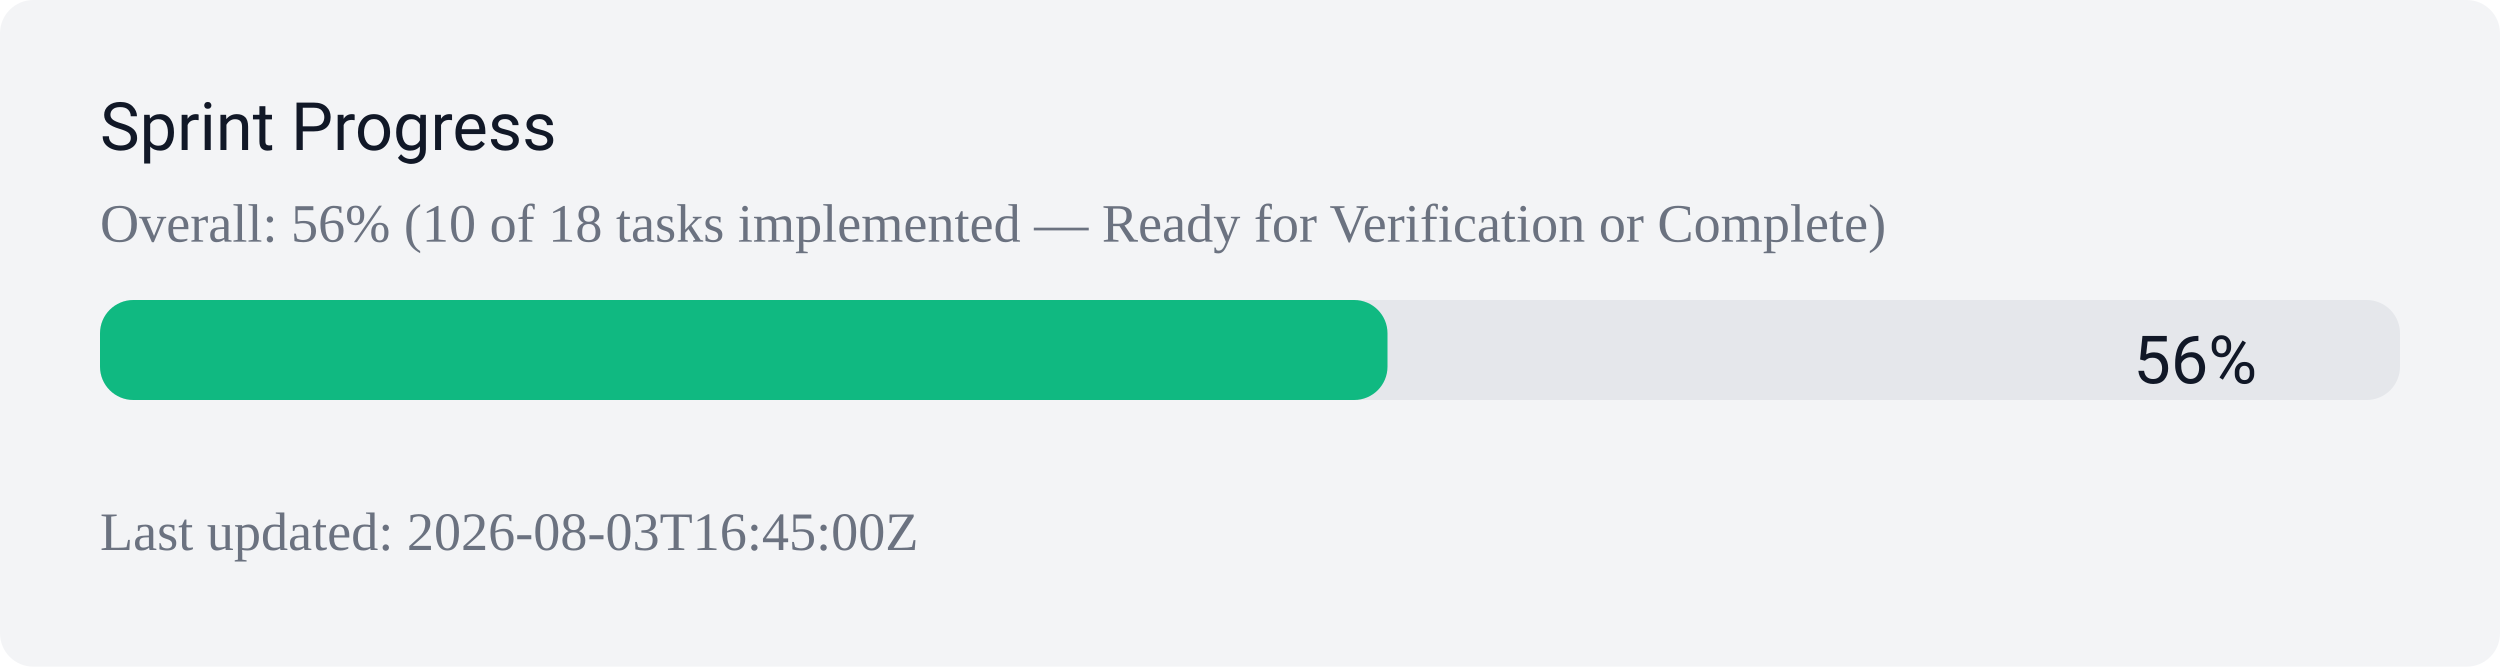
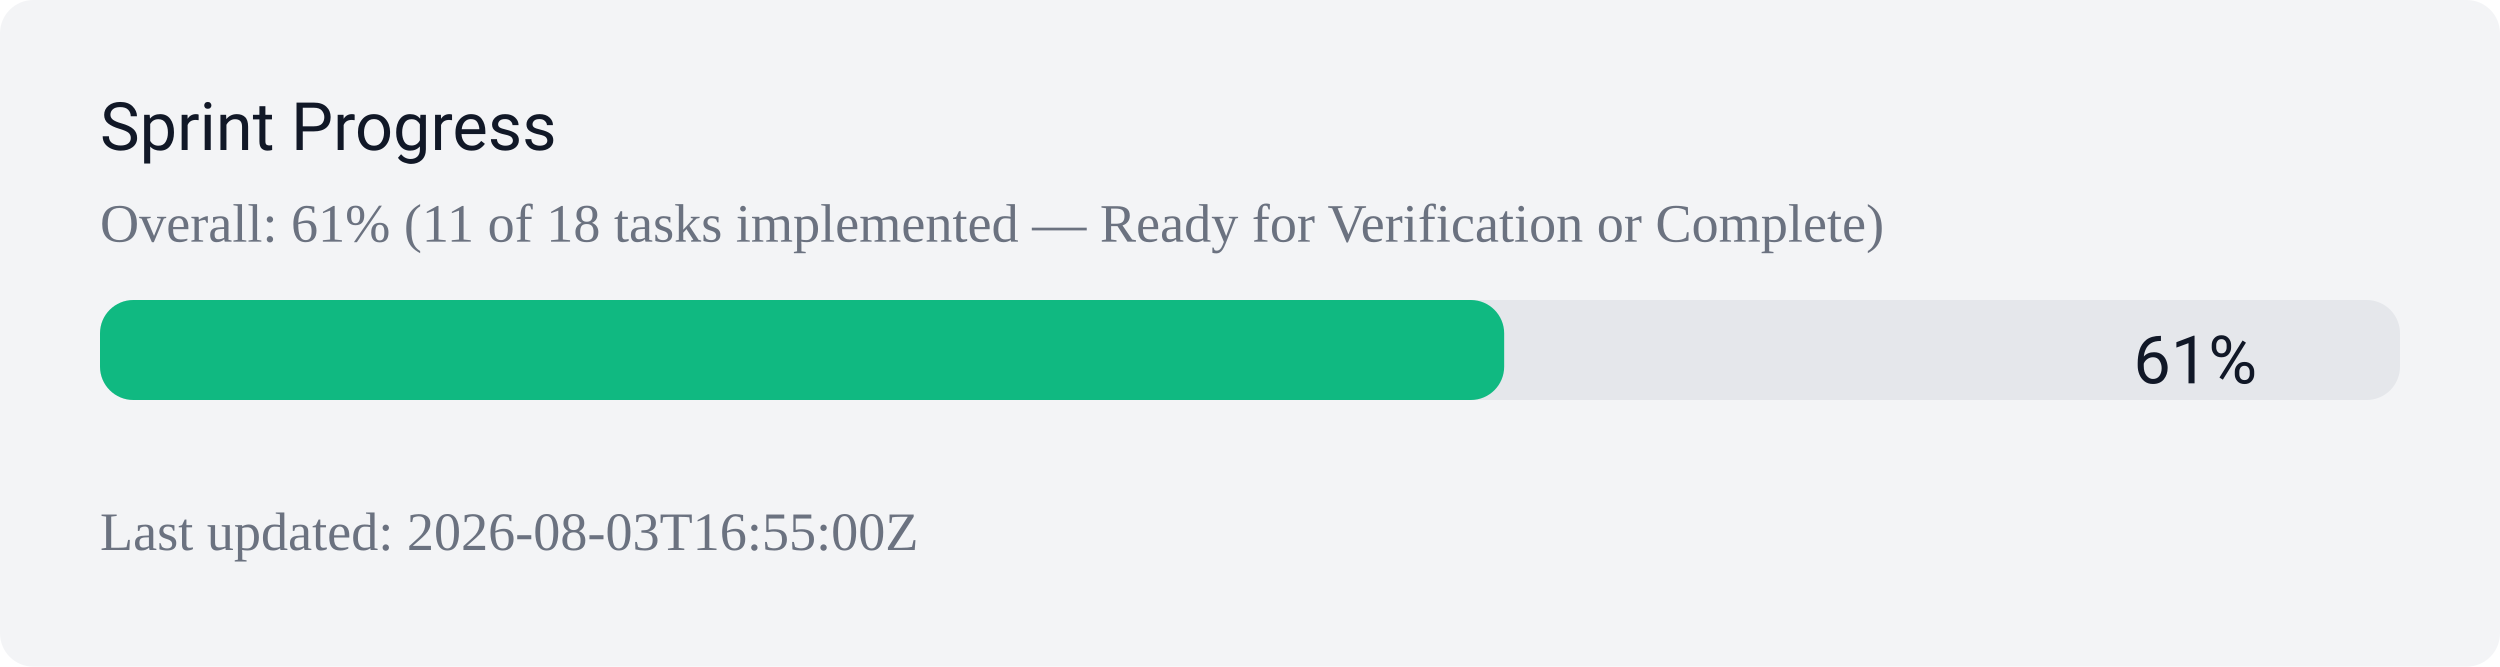
<svg xmlns="http://www.w3.org/2000/svg" width="600" height="160" viewBox="0 0 600 160" role="img" aria-label="Sprint progress gauge">
  <style>
    .bg { fill: #f3f4f6; }
    .bar-bg { fill: #e5e7eb; rx:8; ry:8; }
    .bar { fill: #10b981; rx:8; ry:8; }
    .text { font-family: system-ui, -apple-system, 'Segoe UI', Roboto, 'Helvetica Neue', Arial; font-size:16px; fill:#111827; }
    .muted { fill:#6b7280; font-size:13px }
  </style>
  <rect class="bg" width="100%" height="100%" rx="8" />
  <text x="24" y="36" class="text">Sprint Progress</text>
-   <text x="24" y="58" class="muted">Overall: 56% (10 of 18 tasks implemented — Ready for Verification or Complete)</text>
+   <text x="24" y="58" class="muted">Overall: 61% (11 of 18 tasks implemented — Ready for Verification or Complete)</text>
  <g transform="translate(24,72)">
    <rect class="bar-bg" x="0" y="0" width="552" height="24" rx="8" ry="8" />
-     <rect class="bar" x="0" y="0" width="309" height="24" rx="8" ry="8" />
+     <rect class="bar" x="0" y="0" width="337" height="24" rx="8" ry="8" />
  </g>
-   <text x="512" y="92" class="text">56%</text>
-   <text x="24" y="132" class="muted">Last updated: 2026-08-03T16:45:00Z</text>
+   <text x="512" y="92" class="text">61%</text>
+   <text x="24" y="132" class="muted">Last updated: 2026-08-03T16:55:00Z</text>
</svg>
